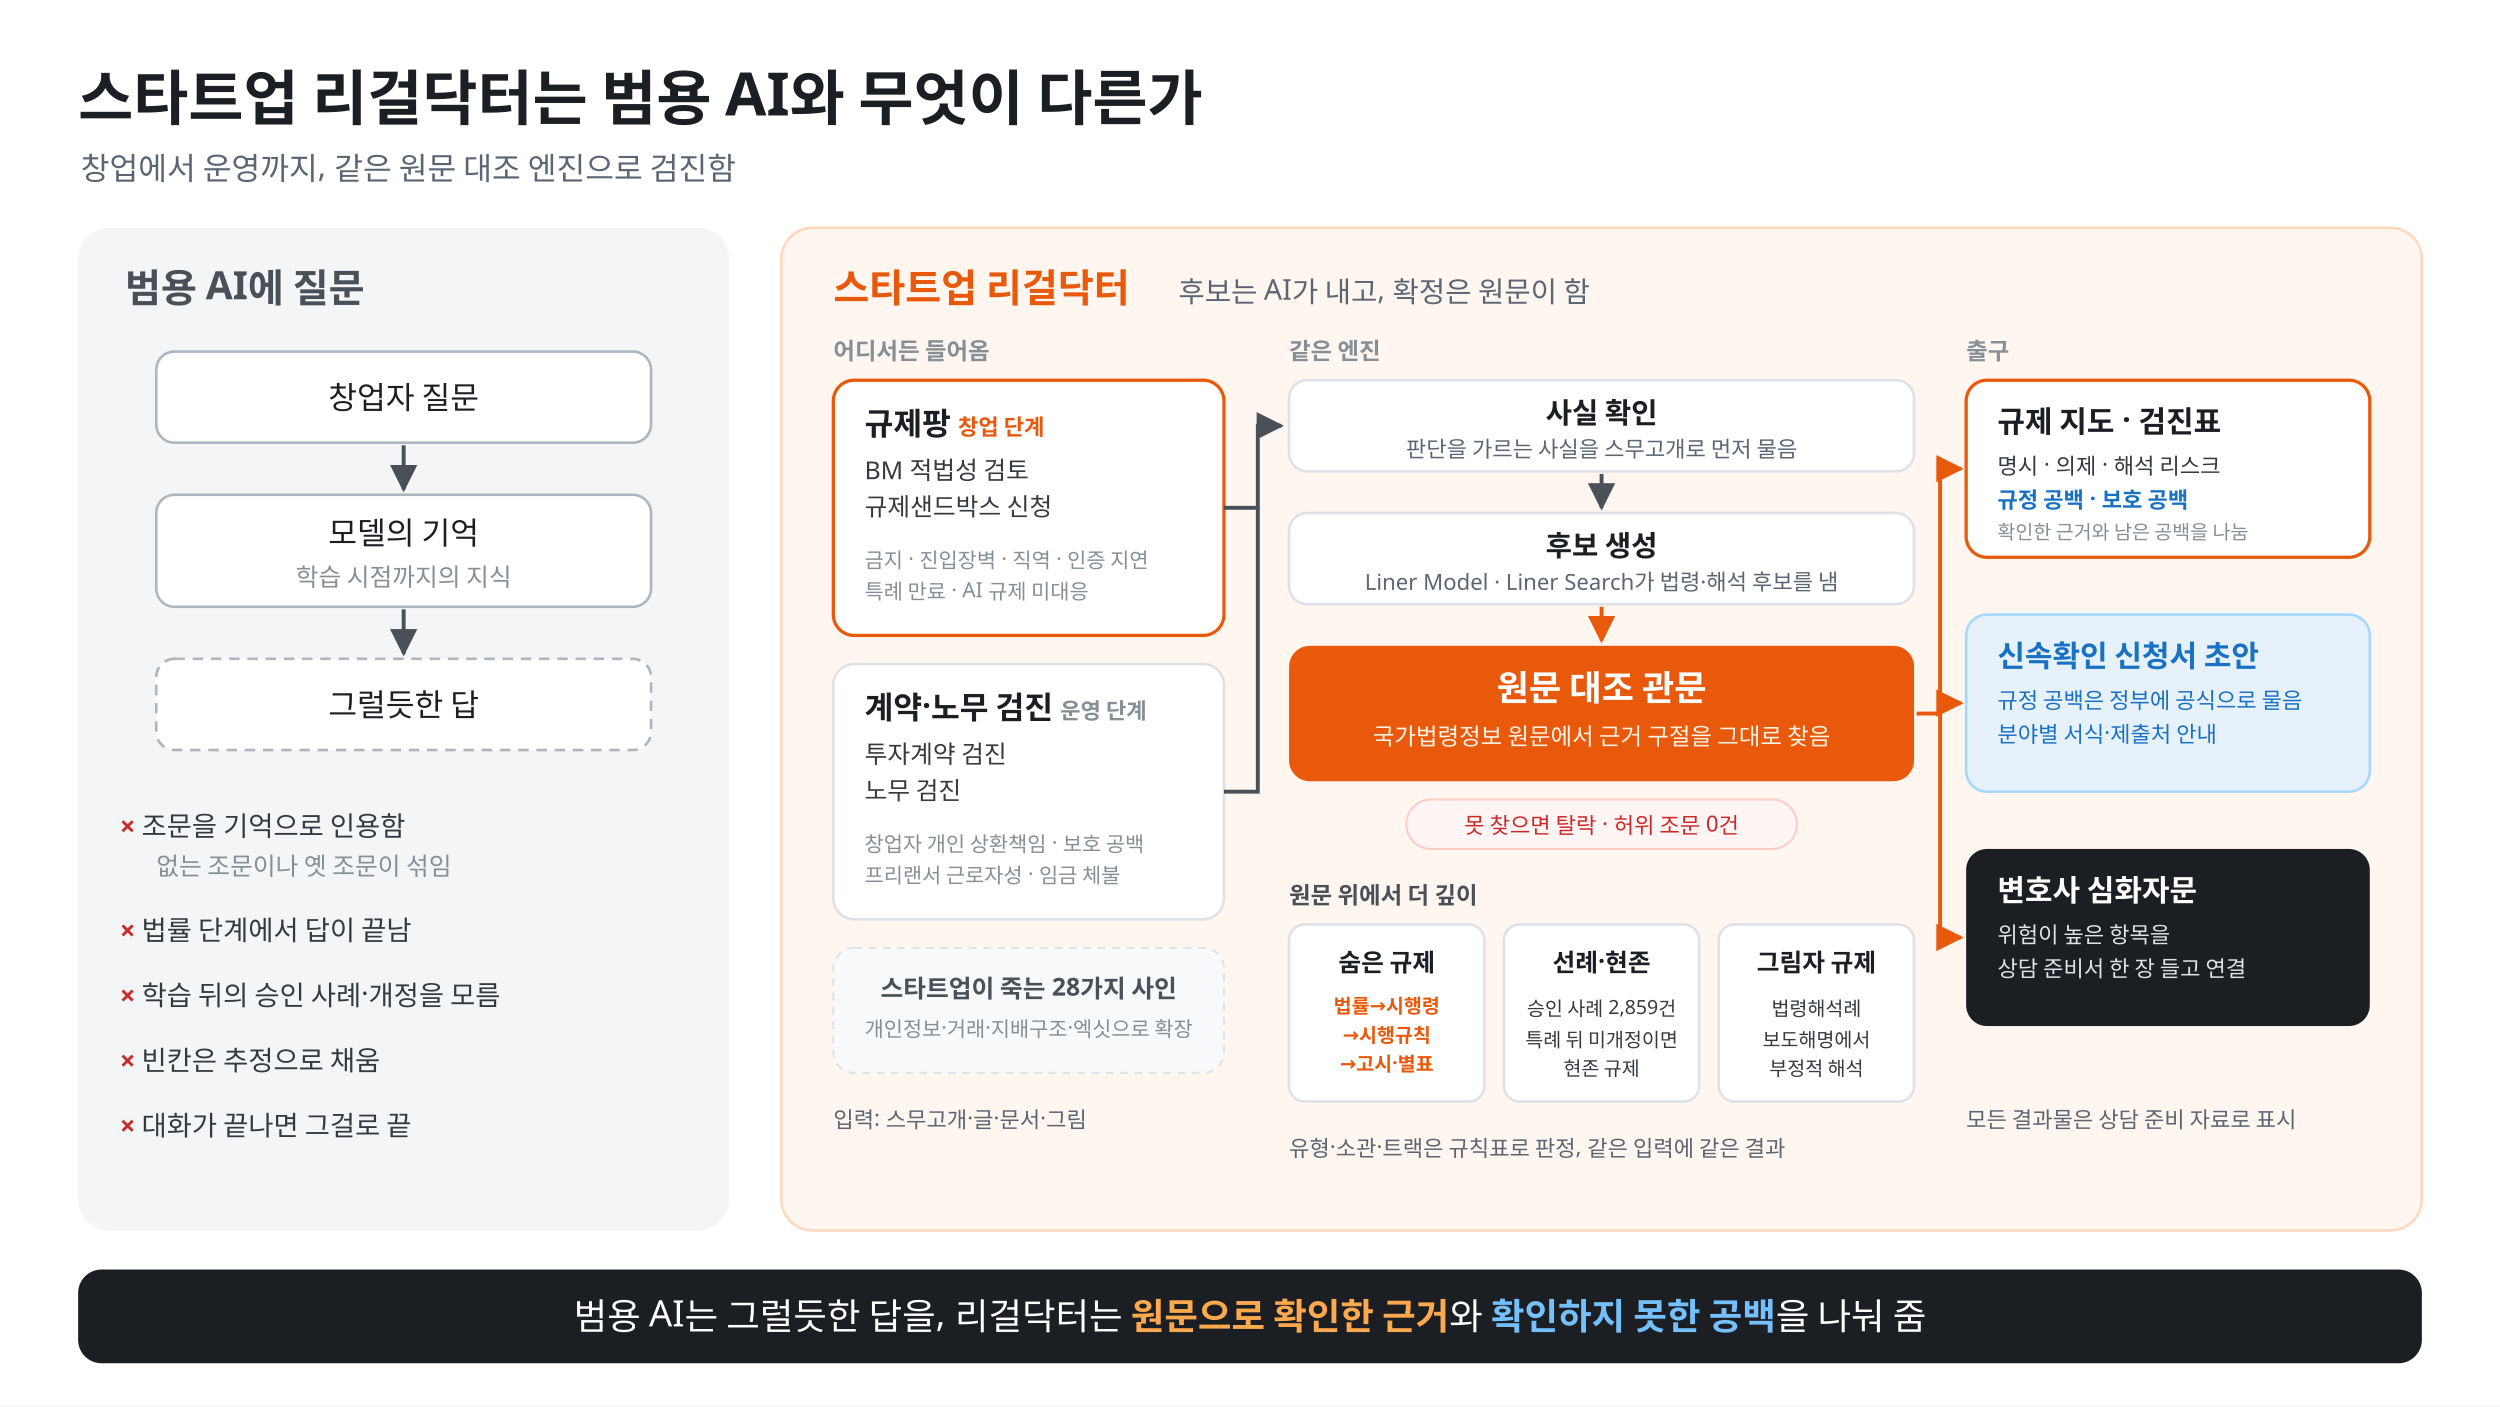
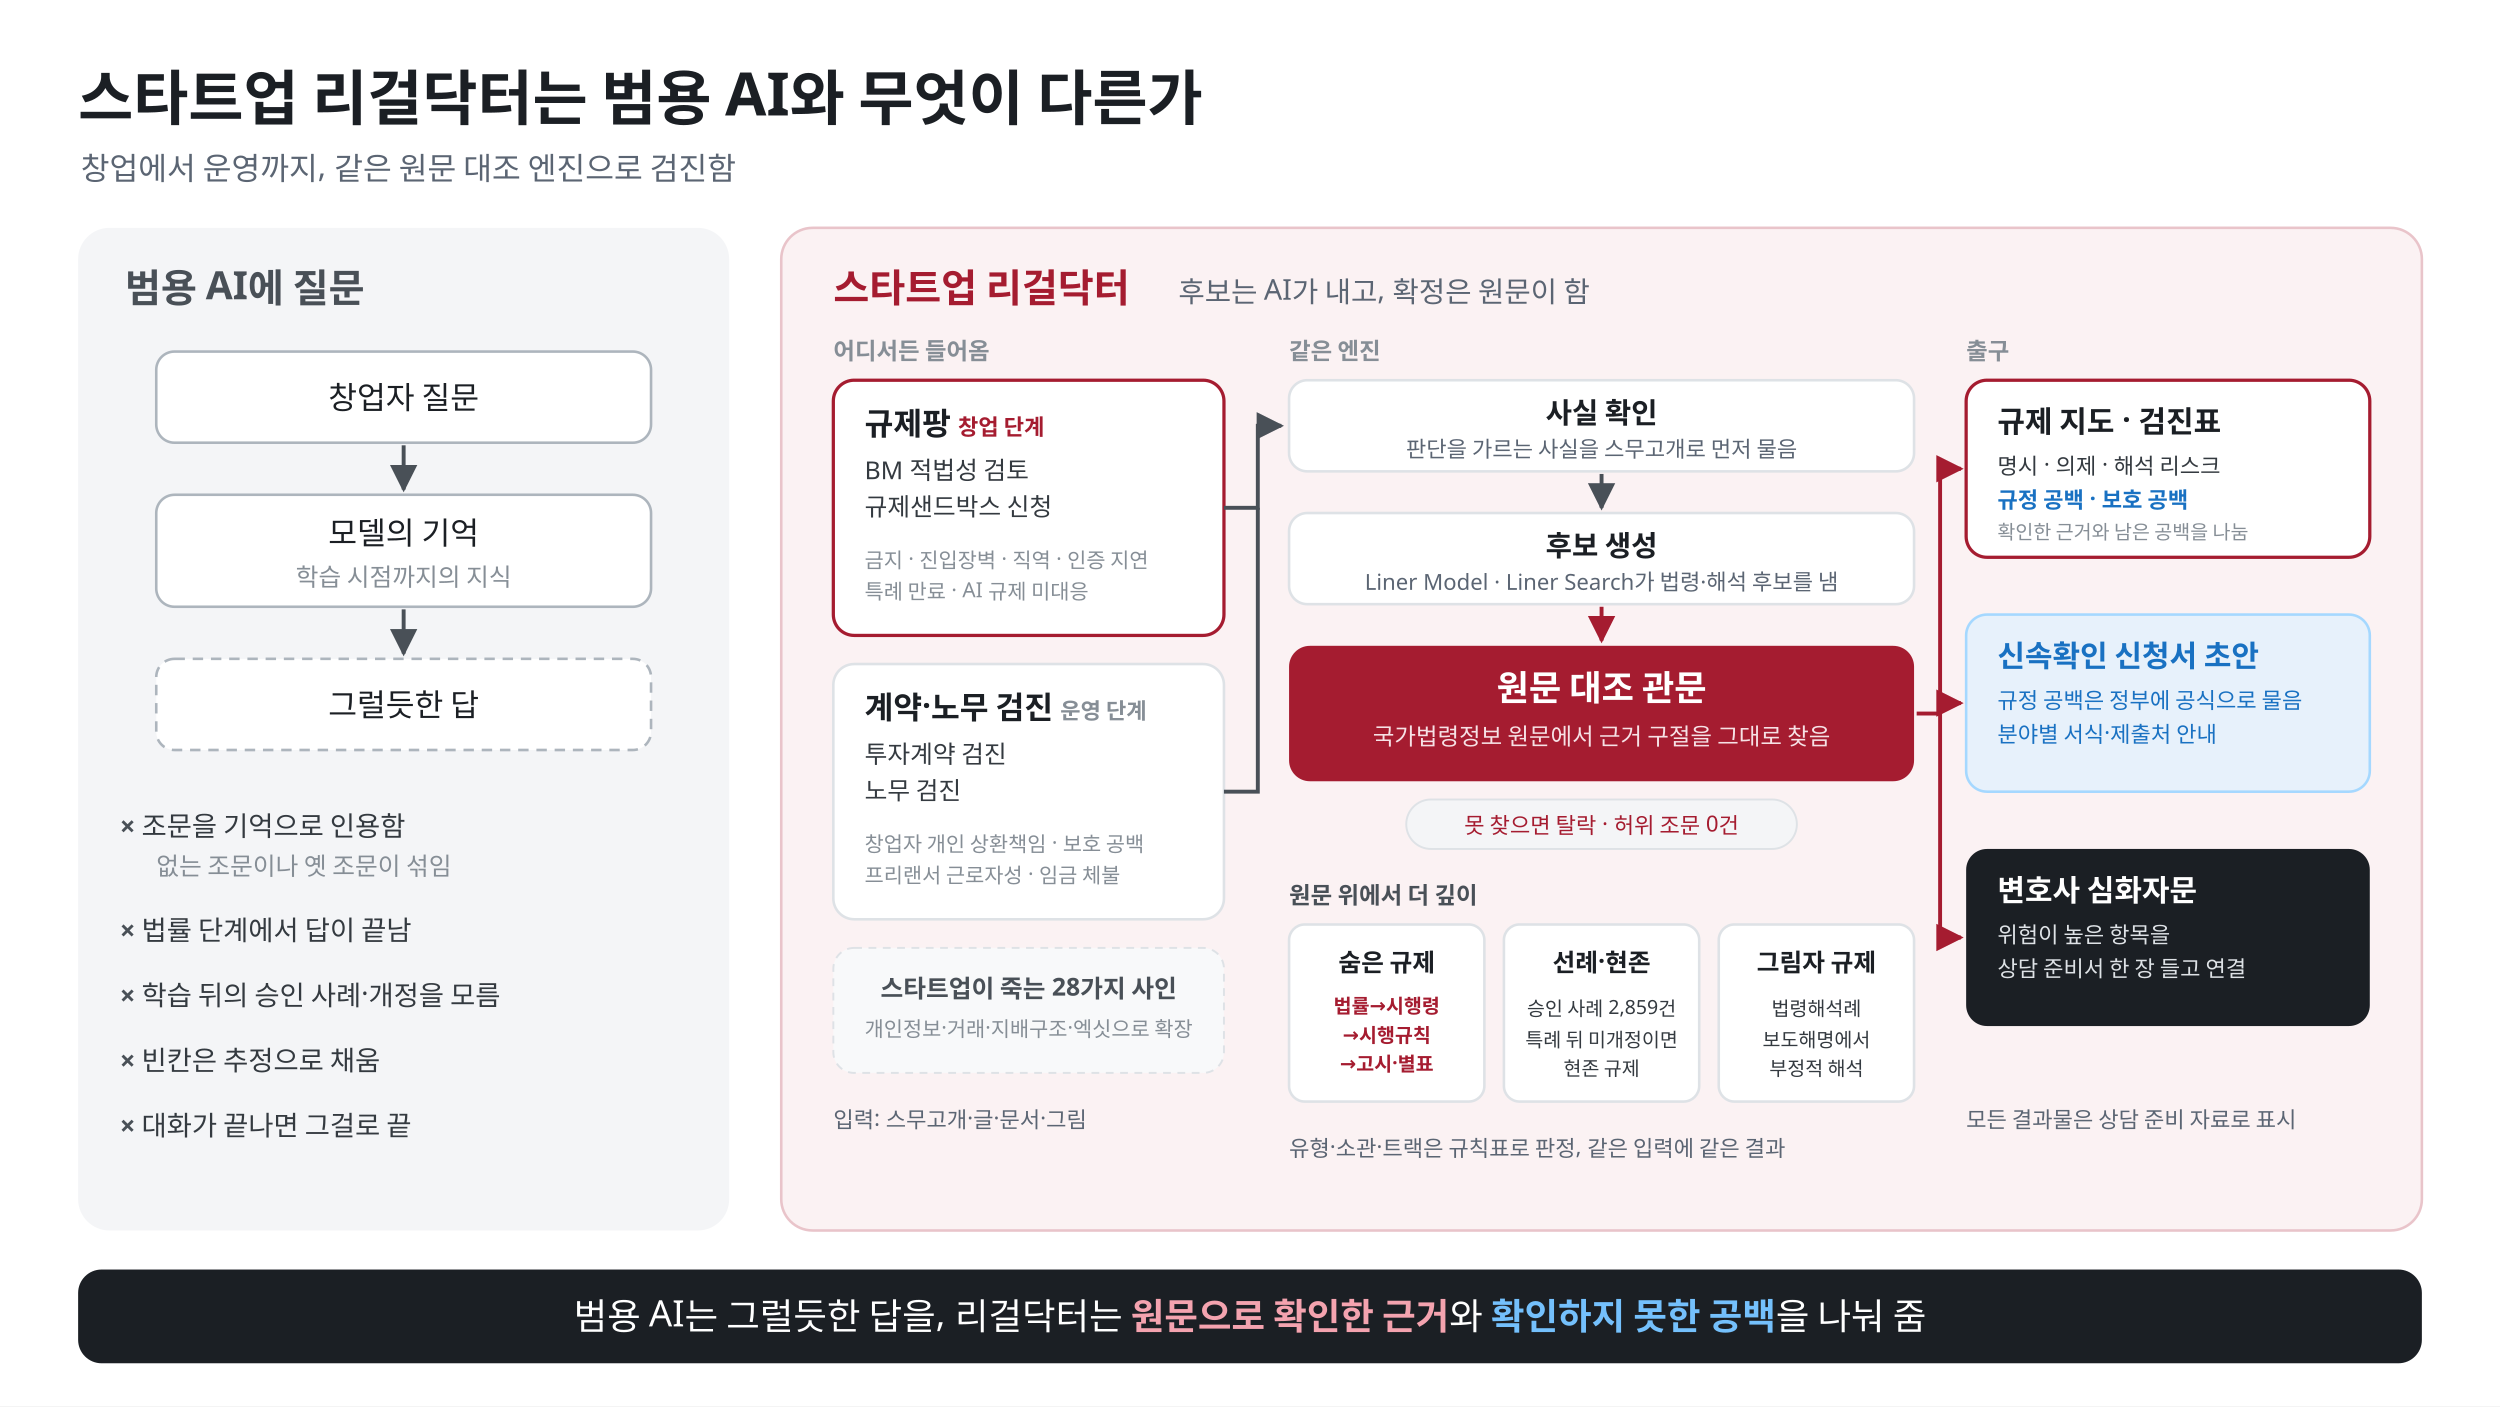
<svg xmlns="http://www.w3.org/2000/svg" viewBox="0 0 1920 1080" width="1920" height="1080" font-family="'Noto Sans KR','Pretendard','Apple SD Gothic Neo','Malgun Gothic',sans-serif">
  <defs>
    <marker id="ar" viewBox="0 0 10 10" refX="9" refY="5" markerWidth="7" markerHeight="7" orient="auto-start-reverse">
      <path d="M0,0 L10,5 L0,10 z" fill="#495057" />
    </marker>
    <marker id="aro" viewBox="0 0 10 10" refX="9" refY="5" markerWidth="7" markerHeight="7" orient="auto-start-reverse">
-       <path d="M0,0 L10,5 L0,10 z" fill="#e8590c" />
+       <path d="M0,0 L10,5 L0,10 z" fill="#A51C30" />
    </marker>
  </defs>
  <rect width="1920" height="1080" fill="#ffffff" />
  <text x="60" y="92" font-size="46" font-weight="700" fill="#1b1f24">스타트업 리걸닥터는 범용 AI와 무엇이 다른가</text>
  <text x="62" y="138" font-size="24" fill="#5b6573">창업에서 운영까지, 같은 원문 대조 엔진으로 검진함</text>
  <rect x="60" y="175" width="500" height="770" rx="24" fill="#f4f5f7" />
  <text x="96" y="232" font-size="30" font-weight="700" fill="#495057">범용 AI에 질문</text>
  <rect x="120" y="270" width="380" height="70" rx="14" fill="#fff" stroke="#adb5bd" stroke-width="2" />
  <text x="310" y="314" font-size="24" text-anchor="middle" fill="#1b1f24">창업자 질문</text>
  <line x1="310" y1="342" x2="310" y2="376" stroke="#495057" stroke-width="3" marker-end="url(#ar)" />
  <rect x="120" y="380" width="380" height="86" rx="14" fill="#fff" stroke="#adb5bd" stroke-width="2" />
  <text x="310" y="418" font-size="24" text-anchor="middle" fill="#1b1f24">모델의 기억</text>
  <text x="310" y="450" font-size="19" text-anchor="middle" fill="#868e96">학습 시점까지의 지식</text>
  <line x1="310" y1="468" x2="310" y2="502" stroke="#495057" stroke-width="3" marker-end="url(#ar)" />
  <rect x="120" y="506" width="380" height="70" rx="14" fill="#fff" stroke="#adb5bd" stroke-width="2" stroke-dasharray="8 6" />
  <text x="310" y="550" font-size="24" text-anchor="middle" fill="#1b1f24">그럴듯한 답</text>
  <g font-size="21" fill="#343a40">
    <text x="92" y="642">
-       <tspan fill="#c92a2a" font-weight="700">×</tspan>  조문을 기억으로 인용함</text>
+       <tspan fill="#495057" font-weight="700">×</tspan>  조문을 기억으로 인용함</text>
    <text x="120" y="672" fill="#868e96" font-size="19">없는 조문이나 옛 조문이 섞임</text>
    <text x="92" y="722">
-       <tspan fill="#c92a2a" font-weight="700">×</tspan>  법률 단계에서 답이 끝남</text>
+       <tspan fill="#495057" font-weight="700">×</tspan>  법률 단계에서 답이 끝남</text>
    <text x="92" y="772">
-       <tspan fill="#c92a2a" font-weight="700">×</tspan>  학습 뒤의 승인 사례·개정을 모름</text>
+       <tspan fill="#495057" font-weight="700">×</tspan>  학습 뒤의 승인 사례·개정을 모름</text>
    <text x="92" y="822">
-       <tspan fill="#c92a2a" font-weight="700">×</tspan>  빈칸은 추정으로 채움</text>
+       <tspan fill="#495057" font-weight="700">×</tspan>  빈칸은 추정으로 채움</text>
    <text x="92" y="872">
-       <tspan fill="#c92a2a" font-weight="700">×</tspan>  대화가 끝나면 그걸로 끝</text>
+       <tspan fill="#495057" font-weight="700">×</tspan>  대화가 끝나면 그걸로 끝</text>
  </g>
-   <rect x="600" y="175" width="1260" height="770" rx="24" fill="#fff6ef" stroke="#ffd8bf" stroke-width="2" />
-   <text x="640" y="232" font-size="30" font-weight="700" fill="#e8590c">스타트업 리걸닥터</text>
+   <rect x="600" y="175" width="1260" height="770" rx="24" fill="#FBF2F3" stroke="#E9C4CA" stroke-width="2" />
+   <text x="640" y="232" font-size="30" font-weight="700" fill="#A51C30">스타트업 리걸닥터</text>
  <text x="905" y="232" font-size="22" fill="#5b6573">후보는 AI가 내고, 확정은 원문이 함</text>
  <g font-size="18" font-weight="700" fill="#868e96">
    <text x="640" y="276">어디서든 들어옴</text>
    <text x="990" y="276">같은 엔진</text>
    <text x="1510" y="276">출구</text>
  </g>
-   <rect x="640" y="292" width="300" height="196" rx="16" fill="#ffffff" stroke="#e8590c" stroke-width="2.5" />
-   <text x="664" y="334" font-size="24" font-weight="700" fill="#1b1f24">규제팡 <tspan font-size="17" fill="#e8590c">창업 단계</tspan>
+   <rect x="640" y="292" width="300" height="196" rx="16" fill="#ffffff" stroke="#A51C30" stroke-width="2.5" />
+   <text x="664" y="334" font-size="24" font-weight="700" fill="#1b1f24">규제팡 <tspan font-size="17" fill="#A51C30">창업 단계</tspan>
  </text>
  <text x="664" y="368" font-size="19" fill="#343a40">BM 적법성 검토</text>
  <text x="664" y="396" font-size="19" fill="#343a40">규제샌드박스 신청</text>
  <text x="664" y="436" font-size="16" fill="#868e96">금지 · 진입장벽 · 직역 · 인증 지연</text>
  <text x="664" y="460" font-size="16" fill="#868e96">특례 만료 · AI 규제 미대응</text>
  <rect x="640" y="510" width="300" height="196" rx="16" fill="#ffffff" stroke="#dee2e6" stroke-width="2" />
  <text x="664" y="552" font-size="24" font-weight="700" fill="#1b1f24">계약·노무 검진 <tspan font-size="17" fill="#868e96">운영 단계</tspan>
  </text>
  <text x="664" y="586" font-size="19" fill="#343a40">투자계약 검진</text>
  <text x="664" y="614" font-size="19" fill="#343a40">노무 검진</text>
  <text x="664" y="654" font-size="16" fill="#868e96">창업자 개인 상환책임 · 보호 공백</text>
  <text x="664" y="678" font-size="16" fill="#868e96">프리랜서 근로자성 · 임금 체불</text>
  <rect x="640" y="728" width="300" height="96" rx="16" fill="#f8f9fa" stroke="#dee2e6" stroke-width="1.5" stroke-dasharray="6 5" />
  <text x="790" y="766" font-size="19" text-anchor="middle" fill="#495057" font-weight="700">스타트업이 죽는 28가지 사인</text>
  <text x="790" y="796" font-size="16" text-anchor="middle" fill="#868e96">개인정보·거래·지배구조·엑싯으로 확장</text>
  <text x="640" y="866" font-size="17" fill="#5b6573">입력: 스무고개·글·문서·그림</text>
  <path d="M940,390 H966 V327 H984" fill="none" stroke="#495057" stroke-width="3" marker-end="url(#ar)" />
  <path d="M940,608 H966 V390" fill="none" stroke="#495057" stroke-width="3" />
  <rect x="990" y="292" width="480" height="70" rx="14" fill="#ffffff" stroke="#dee2e6" stroke-width="2" />
  <text x="1230" y="325" font-size="22" font-weight="700" text-anchor="middle" fill="#1b1f24">사실 확인</text>
  <text x="1230" y="351" font-size="17" text-anchor="middle" fill="#5b6573">판단을 가르는 사실을 스무고개로 먼저 물음</text>
  <line x1="1230" y1="364" x2="1230" y2="390" stroke="#495057" stroke-width="3" marker-end="url(#ar)" />
  <rect x="990" y="394" width="480" height="70" rx="14" fill="#ffffff" stroke="#dee2e6" stroke-width="2" />
  <text x="1230" y="427" font-size="22" font-weight="700" text-anchor="middle" fill="#1b1f24">후보 생성</text>
  <text x="1230" y="453" font-size="17" text-anchor="middle" fill="#5b6573">Liner Model · Liner Search가 법령·해석 후보를 냄</text>
-   <line x1="1230" y1="466" x2="1230" y2="492" stroke="#e8590c" stroke-width="3" marker-end="url(#aro)" />
-   <rect x="990" y="496" width="480" height="104" rx="16" fill="#e8590c" />
+   <line x1="1230" y1="466" x2="1230" y2="492" stroke="#A51C30" stroke-width="3" marker-end="url(#aro)" />
+   <rect x="990" y="496" width="480" height="104" rx="16" fill="#A51C30" />
  <text x="1230" y="538" font-size="27" font-weight="700" text-anchor="middle" fill="#ffffff">원문 대조 관문</text>
-   <text x="1230" y="572" font-size="18" text-anchor="middle" fill="#fff4e6">국가법령정보 원문에서 근거 구절을 그대로 찾음</text>
-   <rect x="1080" y="614" width="300" height="38" rx="19" fill="#fff5f5" stroke="#ffc9c9" stroke-width="1.5" />
-   <text x="1230" y="640" font-size="17" text-anchor="middle" fill="#c92a2a">못 찾으면 탈락 · 허위 조문 0건</text>
+   <text x="1230" y="572" font-size="18" text-anchor="middle" fill="#F6E1E5">국가법령정보 원문에서 근거 구절을 그대로 찾음</text>
+   <rect x="1080" y="614" width="300" height="38" rx="19" fill="#F4F5F7" stroke="#DEE2E6" stroke-width="1.5" />
+   <text x="1230" y="640" font-size="17" text-anchor="middle" fill="#A51C30">못 찾으면 탈락 · 허위 조문 0건</text>
  <text x="990" y="694" font-size="18" font-weight="700" fill="#495057">원문 위에서 더 깊이</text>
  <g>
    <rect x="990" y="710" width="150" height="136" rx="12" fill="#ffffff" stroke="#dee2e6" stroke-width="2" />
    <text x="1065" y="746" font-size="19" font-weight="700" text-anchor="middle" fill="#1b1f24">숨은 규제</text>
-     <text x="1065" y="778" font-size="15" text-anchor="middle" fill="#e8590c" font-weight="700">법률→시행령</text>
-     <text x="1065" y="800" font-size="15" text-anchor="middle" fill="#e8590c" font-weight="700">→시행규칙</text>
-     <text x="1065" y="822" font-size="15" text-anchor="middle" fill="#e8590c" font-weight="700">→고시·별표</text>
+     <text x="1065" y="778" font-size="15" text-anchor="middle" fill="#A51C30" font-weight="700">법률→시행령</text>
+     <text x="1065" y="800" font-size="15" text-anchor="middle" fill="#A51C30" font-weight="700">→시행규칙</text>
+     <text x="1065" y="822" font-size="15" text-anchor="middle" fill="#A51C30" font-weight="700">→고시·별표</text>
    <rect x="1155" y="710" width="150" height="136" rx="12" fill="#ffffff" stroke="#dee2e6" stroke-width="2" />
    <text x="1230" y="746" font-size="19" font-weight="700" text-anchor="middle" fill="#1b1f24">선례·현존</text>
    <text x="1230" y="780" font-size="15" text-anchor="middle" fill="#343a40">승인 사례 2,859건</text>
    <text x="1230" y="804" font-size="15" text-anchor="middle" fill="#343a40">특례 뒤 미개정이면</text>
    <text x="1230" y="826" font-size="15" text-anchor="middle" fill="#343a40">현존 규제</text>
    <rect x="1320" y="710" width="150" height="136" rx="12" fill="#ffffff" stroke="#dee2e6" stroke-width="2" />
    <text x="1395" y="746" font-size="19" font-weight="700" text-anchor="middle" fill="#1b1f24">그림자 규제</text>
    <text x="1395" y="780" font-size="15" text-anchor="middle" fill="#343a40">법령해석례</text>
    <text x="1395" y="804" font-size="15" text-anchor="middle" fill="#343a40">보도해명에서</text>
    <text x="1395" y="826" font-size="15" text-anchor="middle" fill="#343a40">부정적 해석</text>
  </g>
  <text x="990" y="888" font-size="17" fill="#5b6573">유형·소관·트랙은 규칙표로 판정, 같은 입력에 같은 결과</text>
-   <path d="M1472,548 H1490" fill="none" stroke="#e8590c" stroke-width="3" />
-   <path d="M1490,360 V720" fill="none" stroke="#e8590c" stroke-width="3" />
-   <path d="M1490,360 H1506" fill="none" stroke="#e8590c" stroke-width="3" marker-end="url(#aro)" />
-   <path d="M1490,540 H1506" fill="none" stroke="#e8590c" stroke-width="3" marker-end="url(#aro)" />
-   <path d="M1490,720 H1506" fill="none" stroke="#e8590c" stroke-width="3" marker-end="url(#aro)" />
-   <rect x="1510" y="292" width="310" height="136" rx="16" fill="#ffffff" stroke="#e8590c" stroke-width="2.5" />
+   <path d="M1472,548 H1490" fill="none" stroke="#A51C30" stroke-width="3" />
+   <path d="M1490,360 V720" fill="none" stroke="#A51C30" stroke-width="3" />
+   <path d="M1490,360 H1506" fill="none" stroke="#A51C30" stroke-width="3" marker-end="url(#aro)" />
+   <path d="M1490,540 H1506" fill="none" stroke="#A51C30" stroke-width="3" marker-end="url(#aro)" />
+   <path d="M1490,720 H1506" fill="none" stroke="#A51C30" stroke-width="3" marker-end="url(#aro)" />
+   <rect x="1510" y="292" width="310" height="136" rx="16" fill="#ffffff" stroke="#A51C30" stroke-width="2.5" />
  <text x="1534" y="332" font-size="23" font-weight="700" fill="#1b1f24">규제 지도 · 검진표</text>
  <text x="1534" y="364" font-size="17" fill="#343a40">명시 · 의제 · 해석 리스크</text>
  <text x="1534" y="390" font-size="17" fill="#1971c2" font-weight="700">규정 공백 · 보호 공백</text>
  <text x="1534" y="414" font-size="15" fill="#868e96">확인한 근거와 남은 공백을 나눔</text>
  <rect x="1510" y="472" width="310" height="136" rx="16" fill="#e7f1fb" stroke="#a5d8ff" stroke-width="2" />
  <text x="1534" y="512" font-size="23" font-weight="700" fill="#1971c2">신속확인 신청서 초안</text>
  <text x="1534" y="544" font-size="17" fill="#1971c2">규정 공백은 정부에 공식으로 물음</text>
  <text x="1534" y="570" font-size="17" fill="#1971c2">분야별 서식·제출처 안내</text>
  <rect x="1510" y="652" width="310" height="136" rx="16" fill="#1b1f24" />
  <text x="1534" y="692" font-size="23" font-weight="700" fill="#ffffff">변호사 심화자문</text>
  <text x="1534" y="724" font-size="17" fill="#dee2e6">위험이 높은 항목을</text>
  <text x="1534" y="750" font-size="17" fill="#dee2e6">상담 준비서 한 장 들고 연결</text>
  <text x="1510" y="866" font-size="17" fill="#5b6573">모든 결과물은 상담 준비 자료로 표시</text>
  <rect x="60" y="975" width="1800" height="72" rx="18" fill="#1b1f24" />
-   <text x="960" y="1021" font-size="28" text-anchor="middle" fill="#ffffff">범용 AI는 그럴듯한 답을, 리걸닥터는 <tspan fill="#ffa94d" font-weight="700">원문으로 확인한 근거</tspan>와 <tspan fill="#74c0fc" font-weight="700">확인하지 못한 공백</tspan>을 나눠 줌</text>
+   <text x="960" y="1021" font-size="28" text-anchor="middle" fill="#ffffff">범용 AI는 그럴듯한 답을, 리걸닥터는 <tspan fill="#F4A3AF" font-weight="700">원문으로 확인한 근거</tspan>와 <tspan fill="#74c0fc" font-weight="700">확인하지 못한 공백</tspan>을 나눠 줌</text>
</svg>
